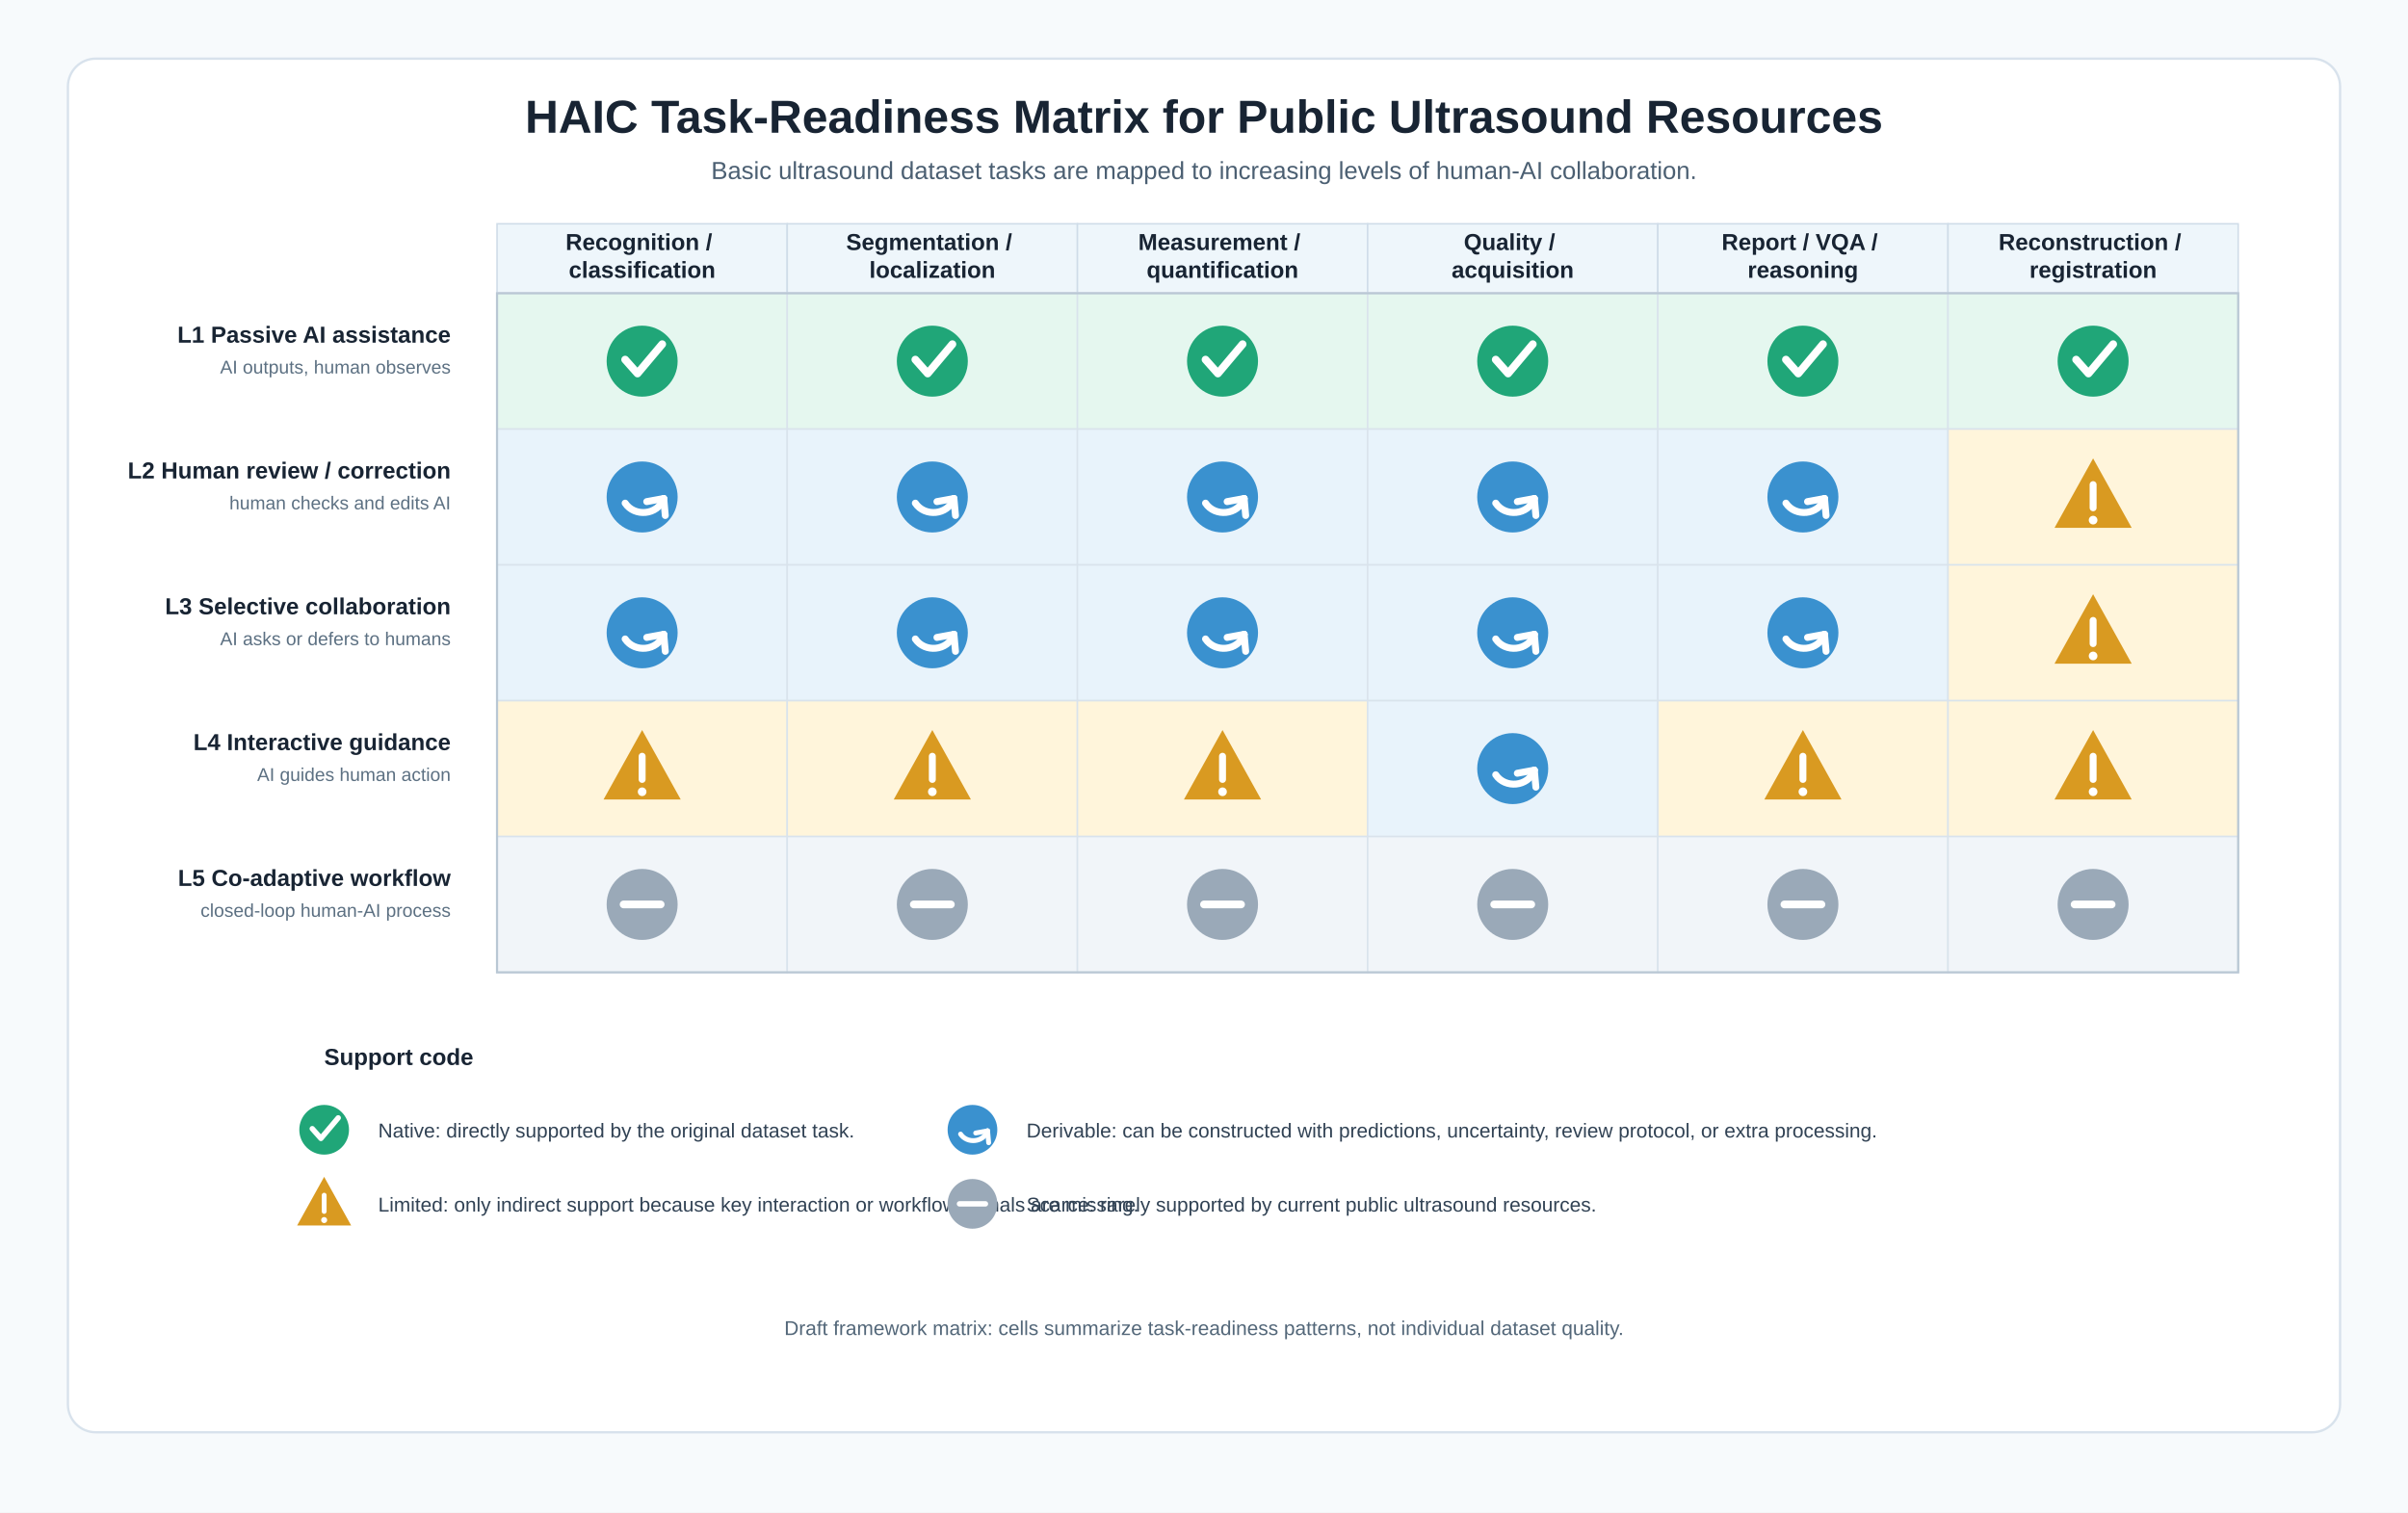
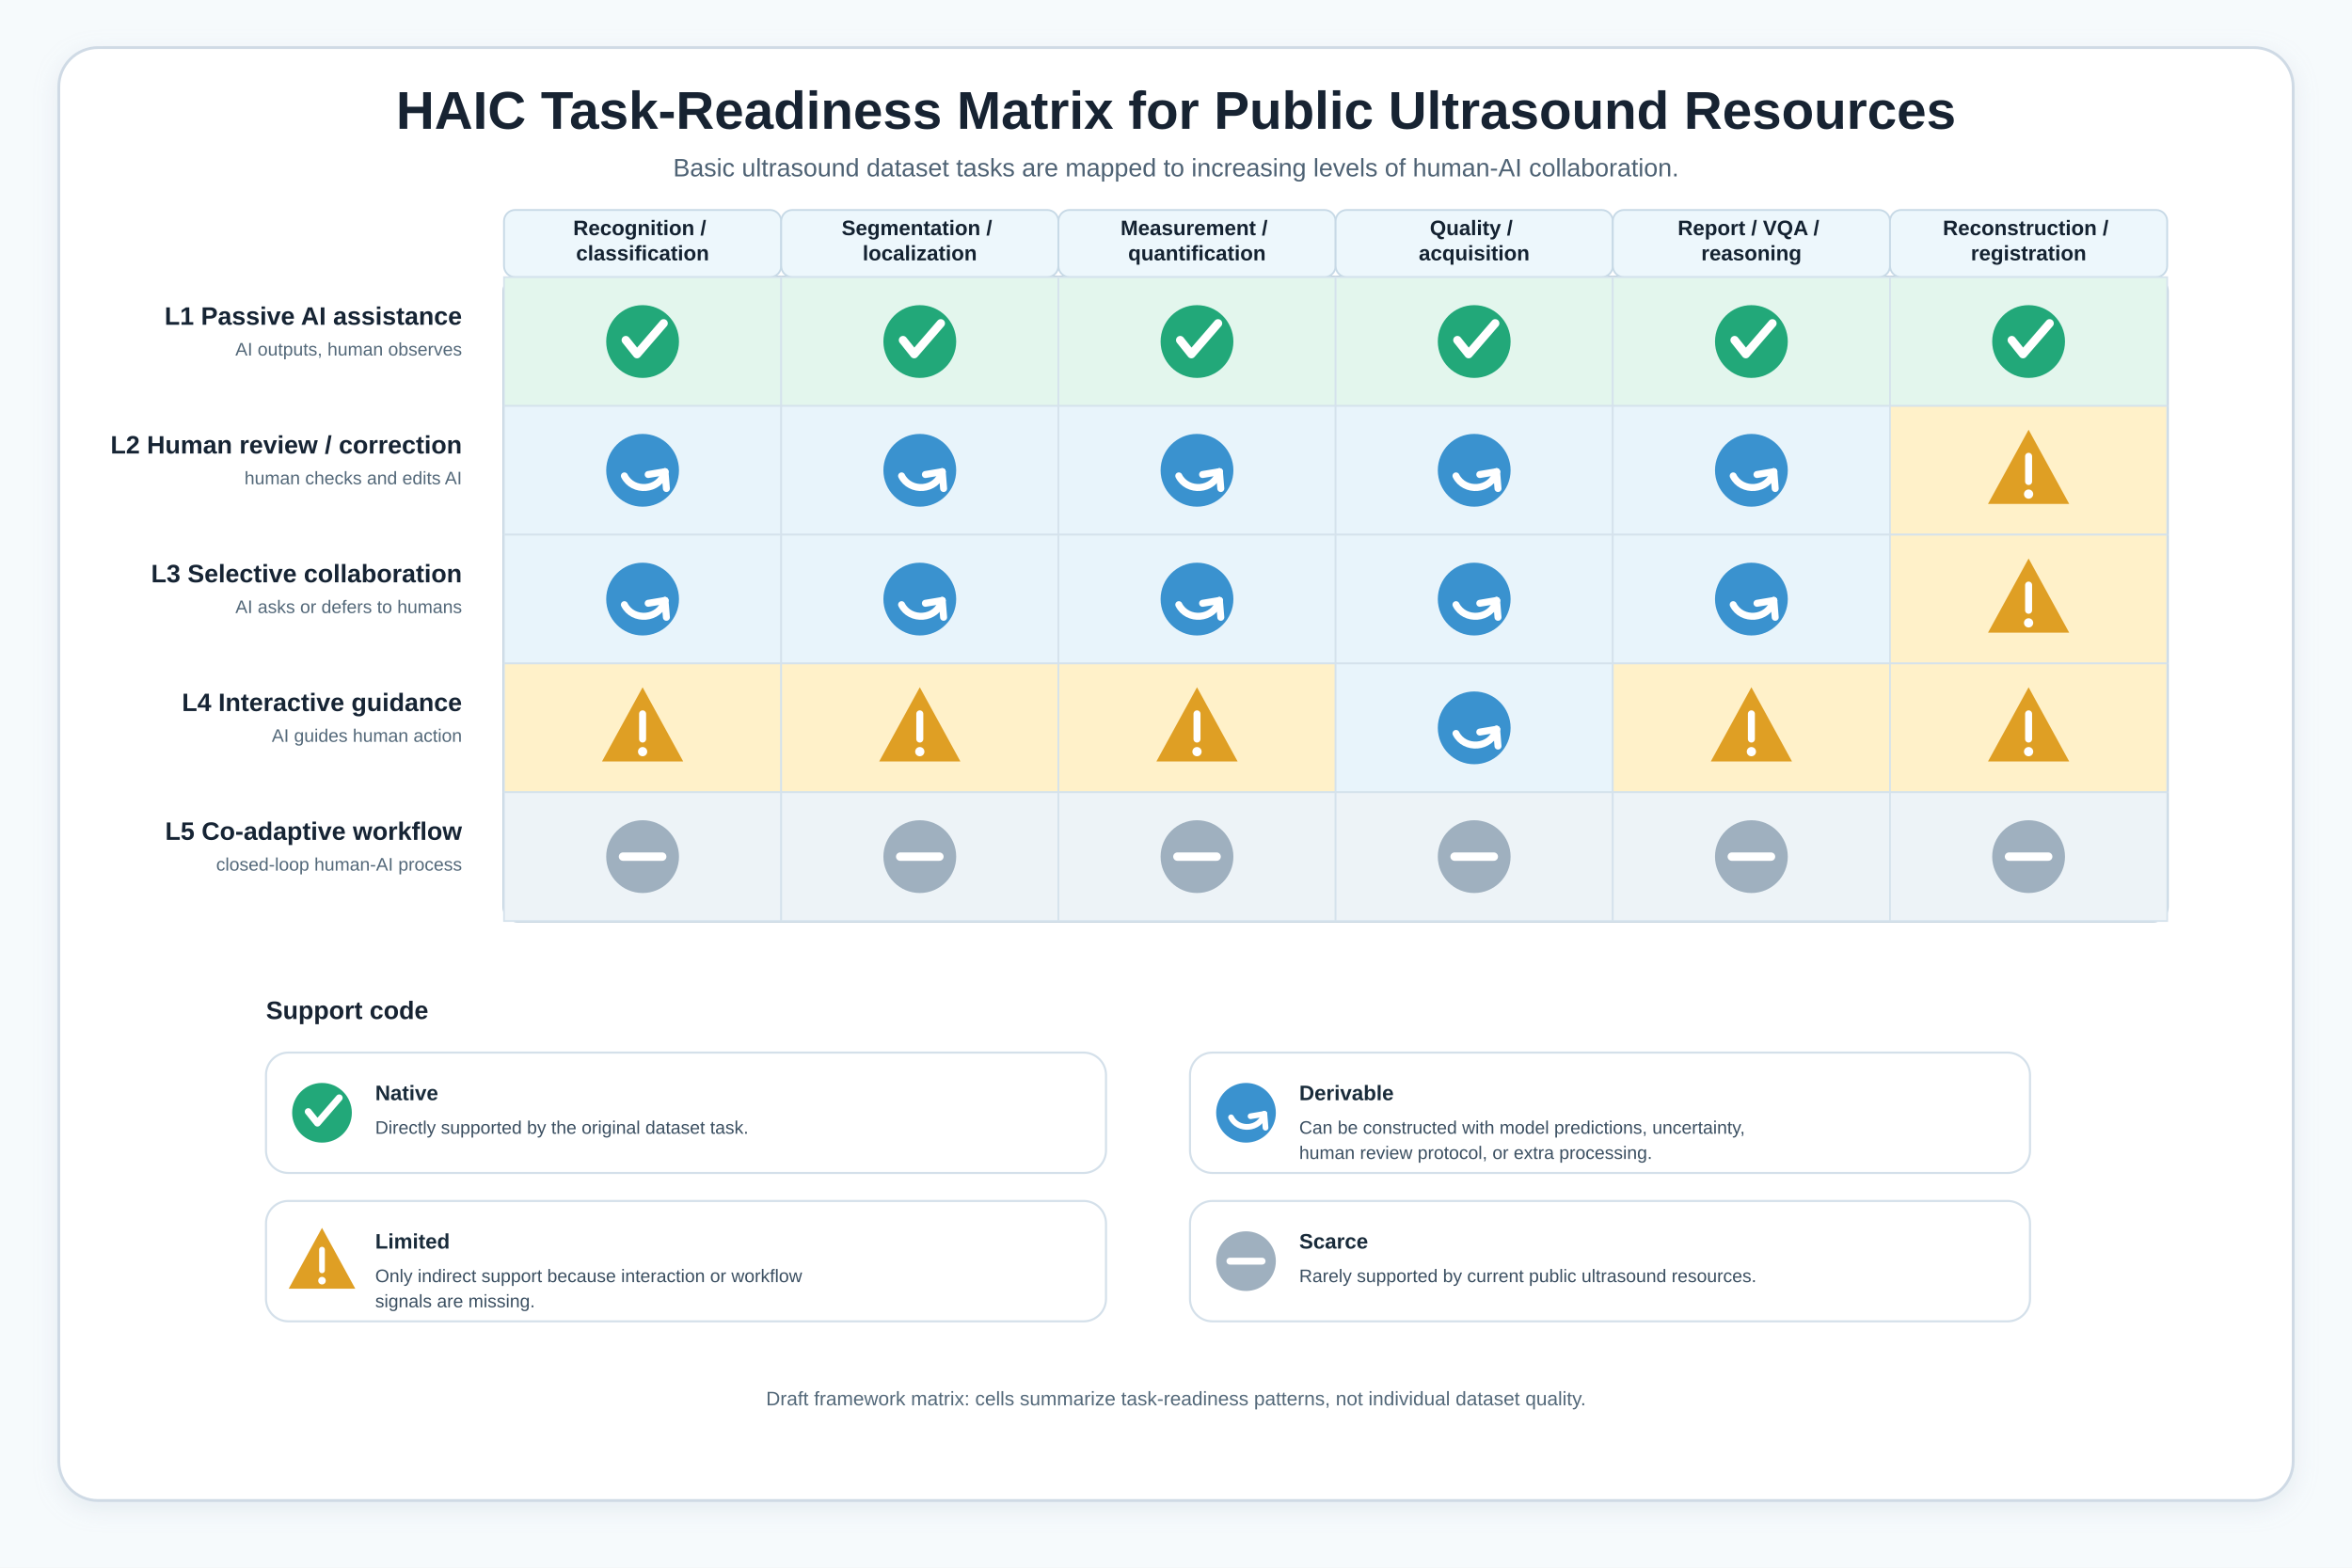
- <svg xmlns="http://www.w3.org/2000/svg" width="1560" height="980" viewBox="0 0 1560 980" role="img" aria-labelledby="title desc">
+ <svg xmlns="http://www.w3.org/2000/svg" width="1680" height="1120" viewBox="0 0 1680 1120" role="img" aria-labelledby="title desc">
  <defs>
+     <filter id="softShadow" x="-10%" y="-10%" width="120%" height="130%">
+       <feDropShadow dx="0" dy="5" stdDeviation="8" flood-color="#b8c5d3" flood-opacity="0.28" />
+     </filter>
    <style>
-       .bg { fill: #f7fafc; }
-       .panel { fill: #ffffff; stroke: #d8e2ec; stroke-width: 1.5; }
-       .head { fill: #eef6fb; stroke: #cfdce8; stroke-width: 1; }
-       .cell { stroke: #d9e3ec; stroke-width: 1; }
-       .nativeBg { fill: #e5f7ef; }
-       .deriveBg { fill: #e8f3fb; }
-       .limitedBg { fill: #fff5db; }
-       .scarceBg { fill: #f1f5f9; }
-       .nativeIcon { fill: #20a678; }
-       .deriveIcon { fill: #3a91cf; }
-       .limitedIcon { fill: #d99a21; }
-       .scarceIcon { fill: #9aa9b8; }
-       .title { font-family: Arial, Helvetica, sans-serif; font-weight: 700; font-size: 30px; fill: #182433; }
-       .subtitle { font-family: Arial, Helvetica, sans-serif; font-size: 16px; fill: #4b5f72; }
-       .axis { font-family: Arial, Helvetica, sans-serif; font-weight: 700; font-size: 15px; fill: #182433; }
-       .axisSmall { font-family: Arial, Helvetica, sans-serif; font-size: 12px; fill: #5c7082; }
-       .legendTitle { font-family: Arial, Helvetica, sans-serif; font-weight: 700; font-size: 15px; fill: #182433; }
-       .legendText { font-family: Arial, Helvetica, sans-serif; font-size: 13px; fill: #314254; }
-       .note { font-family: Arial, Helvetica, sans-serif; font-size: 13px; fill: #536779; }
-       .iconStroke { fill: none; stroke: #ffffff; stroke-width: 5; stroke-linecap: round; stroke-linejoin: round; }
-       .iconStrokeDark { fill: none; stroke: #ffffff; stroke-width: 4.5; stroke-linecap: round; stroke-linejoin: round; }
-       .dashStroke { fill: none; stroke: #ffffff; stroke-width: 5; stroke-linecap: round; }
+       .page { fill: #f6fafc; }
+       .panel { fill: #ffffff; stroke: #cfdae5; stroke-width: 2; }
+       .tableFrame { fill: #ffffff; stroke: #b9cad8; stroke-width: 2.2; }
+       .head { fill: #edf7fc; stroke: #c7d9e6; stroke-width: 1.3; }
+       .cell { stroke: #d5e2ec; stroke-width: 1.2; }
+       .nativeBg { fill: #e3f6ed; }
+       .deriveBg { fill: #e8f4fb; }
+       .limitedBg { fill: #fff1c9; }
+       .scarceBg { fill: #edf3f7; }
+       .title { font-family: "Trebuchet MS", "Segoe UI", Arial, sans-serif; font-weight: 800; font-size: 38px; fill: #172332; letter-spacing: 0; }
+       .subtitle { font-family: "Trebuchet MS", "Segoe UI", Arial, sans-serif; font-size: 18px; fill: #4e6274; }
+       .axis { font-family: "Trebuchet MS", "Segoe UI", Arial, sans-serif; font-weight: 800; font-size: 18px; fill: #162434; }
+       .axisSmall { font-family: "Trebuchet MS", "Segoe UI", Arial, sans-serif; font-size: 13px; fill: #536879; }
+       .colText { font-family: "Trebuchet MS", "Segoe UI", Arial, sans-serif; font-weight: 800; font-size: 15px; fill: #142231; }
+       .legendCard { fill: #ffffff; stroke: #d4e0ea; stroke-width: 1.5; }
+       .legendTitle { font-family: "Trebuchet MS", "Segoe UI", Arial, sans-serif; font-weight: 800; font-size: 18px; fill: #172332; }
+       .legendName { font-family: "Trebuchet MS", "Segoe UI", Arial, sans-serif; font-weight: 800; font-size: 15px; fill: #192b3a; }
+       .legendText { font-family: "Trebuchet MS", "Segoe UI", Arial, sans-serif; font-size: 13px; fill: #3b4f61; }
+       .note { font-family: "Trebuchet MS", "Segoe UI", Arial, sans-serif; font-size: 14px; fill: #536879; }
+       .nativeIcon { fill: #22a879; }
+       .deriveIcon { fill: #3a92cf; }
+       .limitedIcon { fill: #df9f24; }
+       .scarceIcon { fill: #9fb0bf; }
+       .whiteStroke { fill: none; stroke: #ffffff; stroke-width: 6; stroke-linecap: round; stroke-linejoin: round; }
+       .whiteStrokeThin { fill: none; stroke: #ffffff; stroke-width: 5; stroke-linecap: round; stroke-linejoin: round; }
+       .whiteDash { fill: none; stroke: #ffffff; stroke-width: 6; stroke-linecap: round; }
    </style>
+     <g id="nativeSymbol">
+       <circle class="nativeIcon" cx="0" cy="0" r="26" />
+       <path class="whiteStroke" d="M -12 -1 L -4 9 L 15 -13" />
+     </g>
+     <g id="deriveSymbol">
+       <circle class="deriveIcon" cx="0" cy="0" r="26" />
+       <path class="whiteStrokeThin" d="M -13 4 C -7 16 12 15 16 1" />
+       <path class="whiteStrokeThin" d="M 16 1 L 17 13" />
+       <path class="whiteStrokeThin" d="M 16 1 L 4 3" />
+     </g>
+     <g id="limitedSymbol">
+       <path class="limitedIcon" d="M 0 -29 L 29 24 L -29 24 Z" />
+       <path class="whiteStrokeThin" d="M 0 -10 L 0 8" />
+       <circle fill="#ffffff" cx="0" cy="17" r="3.3" />
+     </g>
+     <g id="scarceSymbol">
+       <circle class="scarceIcon" cx="0" cy="0" r="26" />
+       <path class="whiteDash" d="M -14 0 L 14 0" />
+     </g>
  </defs>
-   <rect class="bg" x="0" y="0" width="1560" height="980" />
-   <rect class="panel" x="44" y="38" width="1472" height="890" rx="18" />
-   <text class="title" x="780" y="86" text-anchor="middle">HAIC Task-Readiness Matrix for Public Ultrasound Resources</text>
-   <text class="subtitle" x="780" y="116" text-anchor="middle">Basic ultrasound dataset tasks are mapped to increasing levels of human-AI collaboration.</text>
-   <g>
-     <rect class="head" x="322" y="145" width="188" height="45" />
-     <rect class="head" x="510" y="145" width="188" height="45" />
-     <rect class="head" x="698" y="145" width="188" height="45" />
-     <rect class="head" x="886" y="145" width="188" height="45" />
-     <rect class="head" x="1074" y="145" width="188" height="45" />
-     <rect class="head" x="1262" y="145" width="188" height="45" />
-     <text class="axis" x="416" y="162" text-anchor="middle">
-       <tspan x="416" dy="0">Recognition /</tspan>
-       <tspan x="416" dy="18">classification</tspan>
-     </text>
-     <text class="axis" x="604" y="162" text-anchor="middle">
-       <tspan x="604" dy="0">Segmentation /</tspan>
-       <tspan x="604" dy="18">localization</tspan>
-     </text>
-     <text class="axis" x="792" y="162" text-anchor="middle">
-       <tspan x="792" dy="0">Measurement /</tspan>
-       <tspan x="792" dy="18">quantification</tspan>
-     </text>
-     <text class="axis" x="980" y="162" text-anchor="middle">
-       <tspan x="980" dy="0">Quality /</tspan>
-       <tspan x="980" dy="18">acquisition</tspan>
-     </text>
-     <text class="axis" x="1168" y="162" text-anchor="middle">
-       <tspan x="1168" dy="0">Report / VQA /</tspan>
-       <tspan x="1168" dy="18">reasoning</tspan>
-     </text>
-     <text class="axis" x="1356" y="162" text-anchor="middle">
-       <tspan x="1356" dy="0">Reconstruction /</tspan>
-       <tspan x="1356" dy="18">registration</tspan>
-     </text>
-   </g>
-   <g>
-     <text class="axis" x="292" y="222" text-anchor="end">L1 Passive AI assistance</text>
-     <text class="axisSmall" x="292" y="242" text-anchor="end">AI outputs, human observes</text>
-     <text class="axis" x="292" y="310" text-anchor="end">L2 Human review / correction</text>
-     <text class="axisSmall" x="292" y="330" text-anchor="end">human checks and edits AI</text>
-     <text class="axis" x="292" y="398" text-anchor="end">L3 Selective collaboration</text>
-     <text class="axisSmall" x="292" y="418" text-anchor="end">AI asks or defers to humans</text>
-     <text class="axis" x="292" y="486" text-anchor="end">L4 Interactive guidance</text>
-     <text class="axisSmall" x="292" y="506" text-anchor="end">AI guides human action</text>
-     <text class="axis" x="292" y="574" text-anchor="end">L5 Co-adaptive workflow</text>
-     <text class="axisSmall" x="292" y="594" text-anchor="end">closed-loop human-AI process</text>
-   </g>
-   <g>
-     <rect class="cell nativeBg" x="322" y="190" width="188" height="88" />
-     <rect class="cell nativeBg" x="510" y="190" width="188" height="88" />
-     <rect class="cell nativeBg" x="698" y="190" width="188" height="88" />
-     <rect class="cell nativeBg" x="886" y="190" width="188" height="88" />
-     <rect class="cell nativeBg" x="1074" y="190" width="188" height="88" />
-     <rect class="cell nativeBg" x="1262" y="190" width="188" height="88" />
-     <rect class="cell deriveBg" x="322" y="278" width="188" height="88" />
-     <rect class="cell deriveBg" x="510" y="278" width="188" height="88" />
-     <rect class="cell deriveBg" x="698" y="278" width="188" height="88" />
-     <rect class="cell deriveBg" x="886" y="278" width="188" height="88" />
-     <rect class="cell deriveBg" x="1074" y="278" width="188" height="88" />
-     <rect class="cell limitedBg" x="1262" y="278" width="188" height="88" />
-     <rect class="cell deriveBg" x="322" y="366" width="188" height="88" />
-     <rect class="cell deriveBg" x="510" y="366" width="188" height="88" />
-     <rect class="cell deriveBg" x="698" y="366" width="188" height="88" />
-     <rect class="cell deriveBg" x="886" y="366" width="188" height="88" />
-     <rect class="cell deriveBg" x="1074" y="366" width="188" height="88" />
-     <rect class="cell limitedBg" x="1262" y="366" width="188" height="88" />
-     <rect class="cell limitedBg" x="322" y="454" width="188" height="88" />
-     <rect class="cell limitedBg" x="510" y="454" width="188" height="88" />
-     <rect class="cell limitedBg" x="698" y="454" width="188" height="88" />
-     <rect class="cell deriveBg" x="886" y="454" width="188" height="88" />
-     <rect class="cell limitedBg" x="1074" y="454" width="188" height="88" />
-     <rect class="cell limitedBg" x="1262" y="454" width="188" height="88" />
-     <rect class="cell scarceBg" x="322" y="542" width="188" height="88" />
-     <rect class="cell scarceBg" x="510" y="542" width="188" height="88" />
-     <rect class="cell scarceBg" x="698" y="542" width="188" height="88" />
-     <rect class="cell scarceBg" x="886" y="542" width="188" height="88" />
-     <rect class="cell scarceBg" x="1074" y="542" width="188" height="88" />
-     <rect class="cell scarceBg" x="1262" y="542" width="188" height="88" />
-   </g>
-   <defs>
-     <g id="nativeSymbol">
-       <circle class="nativeIcon" cx="0" cy="0" r="23" />
-       <path class="iconStroke" d="M -11 -1 L -3 8 L 13 -11" />
-     </g>
-     <g id="deriveSymbol">
-       <circle class="deriveIcon" cx="0" cy="0" r="23" />
-       <path class="iconStrokeDark" d="M -11 4 C -5 13 10 12 14 1" />
-       <path class="iconStrokeDark" d="M 14 1 L 15 12" />
-       <path class="iconStrokeDark" d="M 14 1 L 3 3" />
-     </g>
-     <g id="limitedSymbol">
-       <path class="limitedIcon" d="M 0 -25 L 25 20 L -25 20 Z" />
-       <path class="iconStrokeDark" d="M 0 -8 L 0 7" />
-       <circle fill="#ffffff" cx="0" cy="15" r="2.8" />
-     </g>
-     <g id="scarceSymbol">
-       <circle class="scarceIcon" cx="0" cy="0" r="23" />
-       <path class="dashStroke" d="M -12 0 L 12 0" />
-     </g>
-   </defs>
-   <g transform="translate(416,234)">
-     <use href="#nativeSymbol" />
-   </g>
-   <g transform="translate(604,234)">
-     <use href="#nativeSymbol" />
-   </g>
-   <g transform="translate(792,234)">
-     <use href="#nativeSymbol" />
-   </g>
-   <g transform="translate(980,234)">
-     <use href="#nativeSymbol" />
-   </g>
-   <g transform="translate(1168,234)">
-     <use href="#nativeSymbol" />
-   </g>
-   <g transform="translate(1356,234)">
-     <use href="#nativeSymbol" />
-   </g>
-   <g transform="translate(416,322)">
-     <use href="#deriveSymbol" />
-   </g>
-   <g transform="translate(604,322)">
-     <use href="#deriveSymbol" />
-   </g>
-   <g transform="translate(792,322)">
-     <use href="#deriveSymbol" />
-   </g>
-   <g transform="translate(980,322)">
-     <use href="#deriveSymbol" />
-   </g>
-   <g transform="translate(1168,322)">
-     <use href="#deriveSymbol" />
-   </g>
-   <g transform="translate(1356,322)">
-     <use href="#limitedSymbol" />
-   </g>
-   <g transform="translate(416,410)">
-     <use href="#deriveSymbol" />
-   </g>
-   <g transform="translate(604,410)">
-     <use href="#deriveSymbol" />
-   </g>
-   <g transform="translate(792,410)">
-     <use href="#deriveSymbol" />
-   </g>
-   <g transform="translate(980,410)">
-     <use href="#deriveSymbol" />
-   </g>
-   <g transform="translate(1168,410)">
-     <use href="#deriveSymbol" />
-   </g>
-   <g transform="translate(1356,410)">
-     <use href="#limitedSymbol" />
-   </g>
-   <g transform="translate(416,498)">
-     <use href="#limitedSymbol" />
-   </g>
-   <g transform="translate(604,498)">
-     <use href="#limitedSymbol" />
-   </g>
-   <g transform="translate(792,498)">
-     <use href="#limitedSymbol" />
-   </g>
-   <g transform="translate(980,498)">
-     <use href="#deriveSymbol" />
-   </g>
-   <g transform="translate(1168,498)">
-     <use href="#limitedSymbol" />
-   </g>
-   <g transform="translate(1356,498)">
-     <use href="#limitedSymbol" />
-   </g>
-   <g transform="translate(416,586)">
-     <use href="#scarceSymbol" />
-   </g>
-   <g transform="translate(604,586)">
-     <use href="#scarceSymbol" />
-   </g>
-   <g transform="translate(792,586)">
-     <use href="#scarceSymbol" />
-   </g>
-   <g transform="translate(980,586)">
-     <use href="#scarceSymbol" />
-   </g>
-   <g transform="translate(1168,586)">
-     <use href="#scarceSymbol" />
-   </g>
-   <g transform="translate(1356,586)">
-     <use href="#scarceSymbol" />
-   </g>
-   <rect x="322" y="190" width="1128" height="440" fill="none" stroke="#b9c7d4" stroke-width="1.4" />
-   <g transform="translate(210,690)">
-     <text class="legendTitle" x="0" y="0">Support code</text>
-     <g transform="translate(0,42)">
-       <use href="#nativeSymbol" transform="scale(0.7)" />
-       <text class="legendText" x="35" y="5">Native: directly supported by the original dataset task.</text>
-     </g>
-     <g transform="translate(420,42)">
-       <use href="#deriveSymbol" transform="scale(0.7)" />
-       <text class="legendText" x="35" y="5">Derivable: can be constructed with predictions, uncertainty, review protocol, or extra processing.</text>
-     </g>
-     <g transform="translate(0,90)">
-       <use href="#limitedSymbol" transform="scale(0.7)" />
-       <text class="legendText" x="35" y="5">Limited: only indirect support because key interaction or workflow signals are missing.</text>
-     </g>
-     <g transform="translate(420,90)">
-       <use href="#scarceSymbol" transform="scale(0.7)" />
-       <text class="legendText" x="35" y="5">Scarce: rarely supported by current public ultrasound resources.</text>
-     </g>
-   </g>
-   <text class="note" x="780" y="865" text-anchor="middle">Draft framework matrix: cells summarize task-readiness patterns, not individual dataset quality.</text>
+   <rect class="page" x="0" y="0" width="1680" height="1120" />
+   <rect class="panel" x="42" y="34" width="1596" height="1038" rx="28" filter="url(#softShadow)" />
+   <text class="title" x="840" y="92" text-anchor="middle">HAIC Task-Readiness Matrix for Public Ultrasound Resources</text>
+   <text class="subtitle" x="840" y="126" text-anchor="middle">Basic ultrasound dataset tasks are mapped to increasing levels of human-AI collaboration.</text>
+   <rect class="tableFrame" x="360" y="198" width="1188" height="460" rx="10" />
+   <g>
+     <rect class="head" x="360" y="150" width="198" height="48" rx="8" />
+     <rect class="head" x="558" y="150" width="198" height="48" rx="8" />
+     <rect class="head" x="756" y="150" width="198" height="48" rx="8" />
+     <rect class="head" x="954" y="150" width="198" height="48" rx="8" />
+     <rect class="head" x="1152" y="150" width="198" height="48" rx="8" />
+     <rect class="head" x="1350" y="150" width="198" height="48" rx="8" />
+     <text class="colText" x="459" y="168" text-anchor="middle">
+       <tspan x="459" dy="0">Recognition /</tspan>
+       <tspan x="459" dy="18">classification</tspan>
+     </text>
+     <text class="colText" x="657" y="168" text-anchor="middle">
+       <tspan x="657" dy="0">Segmentation /</tspan>
+       <tspan x="657" dy="18">localization</tspan>
+     </text>
+     <text class="colText" x="855" y="168" text-anchor="middle">
+       <tspan x="855" dy="0">Measurement /</tspan>
+       <tspan x="855" dy="18">quantification</tspan>
+     </text>
+     <text class="colText" x="1053" y="168" text-anchor="middle">
+       <tspan x="1053" dy="0">Quality /</tspan>
+       <tspan x="1053" dy="18">acquisition</tspan>
+     </text>
+     <text class="colText" x="1251" y="168" text-anchor="middle">
+       <tspan x="1251" dy="0">Report / VQA /</tspan>
+       <tspan x="1251" dy="18">reasoning</tspan>
+     </text>
+     <text class="colText" x="1449" y="168" text-anchor="middle">
+       <tspan x="1449" dy="0">Reconstruction /</tspan>
+       <tspan x="1449" dy="18">registration</tspan>
+     </text>
+   </g>
+   <g>
+     <text class="axis" x="330" y="232" text-anchor="end">L1 Passive AI assistance</text>
+     <text class="axisSmall" x="330" y="254" text-anchor="end">AI outputs, human observes</text>
+     <text class="axis" x="330" y="324" text-anchor="end">L2 Human review / correction</text>
+     <text class="axisSmall" x="330" y="346" text-anchor="end">human checks and edits AI</text>
+     <text class="axis" x="330" y="416" text-anchor="end">L3 Selective collaboration</text>
+     <text class="axisSmall" x="330" y="438" text-anchor="end">AI asks or defers to humans</text>
+     <text class="axis" x="330" y="508" text-anchor="end">L4 Interactive guidance</text>
+     <text class="axisSmall" x="330" y="530" text-anchor="end">AI guides human action</text>
+     <text class="axis" x="330" y="600" text-anchor="end">L5 Co-adaptive workflow</text>
+     <text class="axisSmall" x="330" y="622" text-anchor="end">closed-loop human-AI process</text>
+   </g>
+   <g>
+     <rect class="cell nativeBg" x="360" y="198" width="198" height="92" />
+     <rect class="cell nativeBg" x="558" y="198" width="198" height="92" />
+     <rect class="cell nativeBg" x="756" y="198" width="198" height="92" />
+     <rect class="cell nativeBg" x="954" y="198" width="198" height="92" />
+     <rect class="cell nativeBg" x="1152" y="198" width="198" height="92" />
+     <rect class="cell nativeBg" x="1350" y="198" width="198" height="92" />
+     <rect class="cell deriveBg" x="360" y="290" width="198" height="92" />
+     <rect class="cell deriveBg" x="558" y="290" width="198" height="92" />
+     <rect class="cell deriveBg" x="756" y="290" width="198" height="92" />
+     <rect class="cell deriveBg" x="954" y="290" width="198" height="92" />
+     <rect class="cell deriveBg" x="1152" y="290" width="198" height="92" />
+     <rect class="cell limitedBg" x="1350" y="290" width="198" height="92" />
+     <rect class="cell deriveBg" x="360" y="382" width="198" height="92" />
+     <rect class="cell deriveBg" x="558" y="382" width="198" height="92" />
+     <rect class="cell deriveBg" x="756" y="382" width="198" height="92" />
+     <rect class="cell deriveBg" x="954" y="382" width="198" height="92" />
+     <rect class="cell deriveBg" x="1152" y="382" width="198" height="92" />
+     <rect class="cell limitedBg" x="1350" y="382" width="198" height="92" />
+     <rect class="cell limitedBg" x="360" y="474" width="198" height="92" />
+     <rect class="cell limitedBg" x="558" y="474" width="198" height="92" />
+     <rect class="cell limitedBg" x="756" y="474" width="198" height="92" />
+     <rect class="cell deriveBg" x="954" y="474" width="198" height="92" />
+     <rect class="cell limitedBg" x="1152" y="474" width="198" height="92" />
+     <rect class="cell limitedBg" x="1350" y="474" width="198" height="92" />
+     <rect class="cell scarceBg" x="360" y="566" width="198" height="92" />
+     <rect class="cell scarceBg" x="558" y="566" width="198" height="92" />
+     <rect class="cell scarceBg" x="756" y="566" width="198" height="92" />
+     <rect class="cell scarceBg" x="954" y="566" width="198" height="92" />
+     <rect class="cell scarceBg" x="1152" y="566" width="198" height="92" />
+     <rect class="cell scarceBg" x="1350" y="566" width="198" height="92" />
+   </g>
+   <g>
+     <use href="#nativeSymbol" x="459" y="244" />
+     <use href="#nativeSymbol" x="657" y="244" />
+     <use href="#nativeSymbol" x="855" y="244" />
+     <use href="#nativeSymbol" x="1053" y="244" />
+     <use href="#nativeSymbol" x="1251" y="244" />
+     <use href="#nativeSymbol" x="1449" y="244" />
+     <use href="#deriveSymbol" x="459" y="336" />
+     <use href="#deriveSymbol" x="657" y="336" />
+     <use href="#deriveSymbol" x="855" y="336" />
+     <use href="#deriveSymbol" x="1053" y="336" />
+     <use href="#deriveSymbol" x="1251" y="336" />
+     <use href="#limitedSymbol" x="1449" y="336" />
+     <use href="#deriveSymbol" x="459" y="428" />
+     <use href="#deriveSymbol" x="657" y="428" />
+     <use href="#deriveSymbol" x="855" y="428" />
+     <use href="#deriveSymbol" x="1053" y="428" />
+     <use href="#deriveSymbol" x="1251" y="428" />
+     <use href="#limitedSymbol" x="1449" y="428" />
+     <use href="#limitedSymbol" x="459" y="520" />
+     <use href="#limitedSymbol" x="657" y="520" />
+     <use href="#limitedSymbol" x="855" y="520" />
+     <use href="#deriveSymbol" x="1053" y="520" />
+     <use href="#limitedSymbol" x="1251" y="520" />
+     <use href="#limitedSymbol" x="1449" y="520" />
+     <use href="#scarceSymbol" x="459" y="612" />
+     <use href="#scarceSymbol" x="657" y="612" />
+     <use href="#scarceSymbol" x="855" y="612" />
+     <use href="#scarceSymbol" x="1053" y="612" />
+     <use href="#scarceSymbol" x="1251" y="612" />
+     <use href="#scarceSymbol" x="1449" y="612" />
+   </g>
+   <text class="legendTitle" x="190" y="728">Support code</text>
+   <g>
+     <rect class="legendCard" x="190" y="752" width="600" height="86" rx="16" />
+     <g transform="translate(230,795) scale(0.82)">
+       <use href="#nativeSymbol" />
+     </g>
+     <text class="legendName" x="268" y="786">Native</text>
+     <text class="legendText" x="268" y="810">
+       <tspan x="268" dy="0">Directly supported by the original dataset task.</tspan>
+     </text>
+     <rect class="legendCard" x="850" y="752" width="600" height="86" rx="16" />
+     <g transform="translate(890,795) scale(0.82)">
+       <use href="#deriveSymbol" />
+     </g>
+     <text class="legendName" x="928" y="786">Derivable</text>
+     <text class="legendText" x="928" y="810">
+       <tspan x="928" dy="0">Can be constructed with model predictions, uncertainty,</tspan>
+       <tspan x="928" dy="18">human review protocol, or extra processing.</tspan>
+     </text>
+     <rect class="legendCard" x="190" y="858" width="600" height="86" rx="16" />
+     <g transform="translate(230,901) scale(0.82)">
+       <use href="#limitedSymbol" />
+     </g>
+     <text class="legendName" x="268" y="892">Limited</text>
+     <text class="legendText" x="268" y="916">
+       <tspan x="268" dy="0">Only indirect support because interaction or workflow</tspan>
+       <tspan x="268" dy="18">signals are missing.</tspan>
+     </text>
+     <rect class="legendCard" x="850" y="858" width="600" height="86" rx="16" />
+     <g transform="translate(890,901) scale(0.82)">
+       <use href="#scarceSymbol" />
+     </g>
+     <text class="legendName" x="928" y="892">Scarce</text>
+     <text class="legendText" x="928" y="916">
+       <tspan x="928" dy="0">Rarely supported by current public ultrasound resources.</tspan>
+     </text>
+   </g>
+   <text class="note" x="840" y="1004" text-anchor="middle">Draft framework matrix: cells summarize task-readiness patterns, not individual dataset quality.</text>
</svg>
